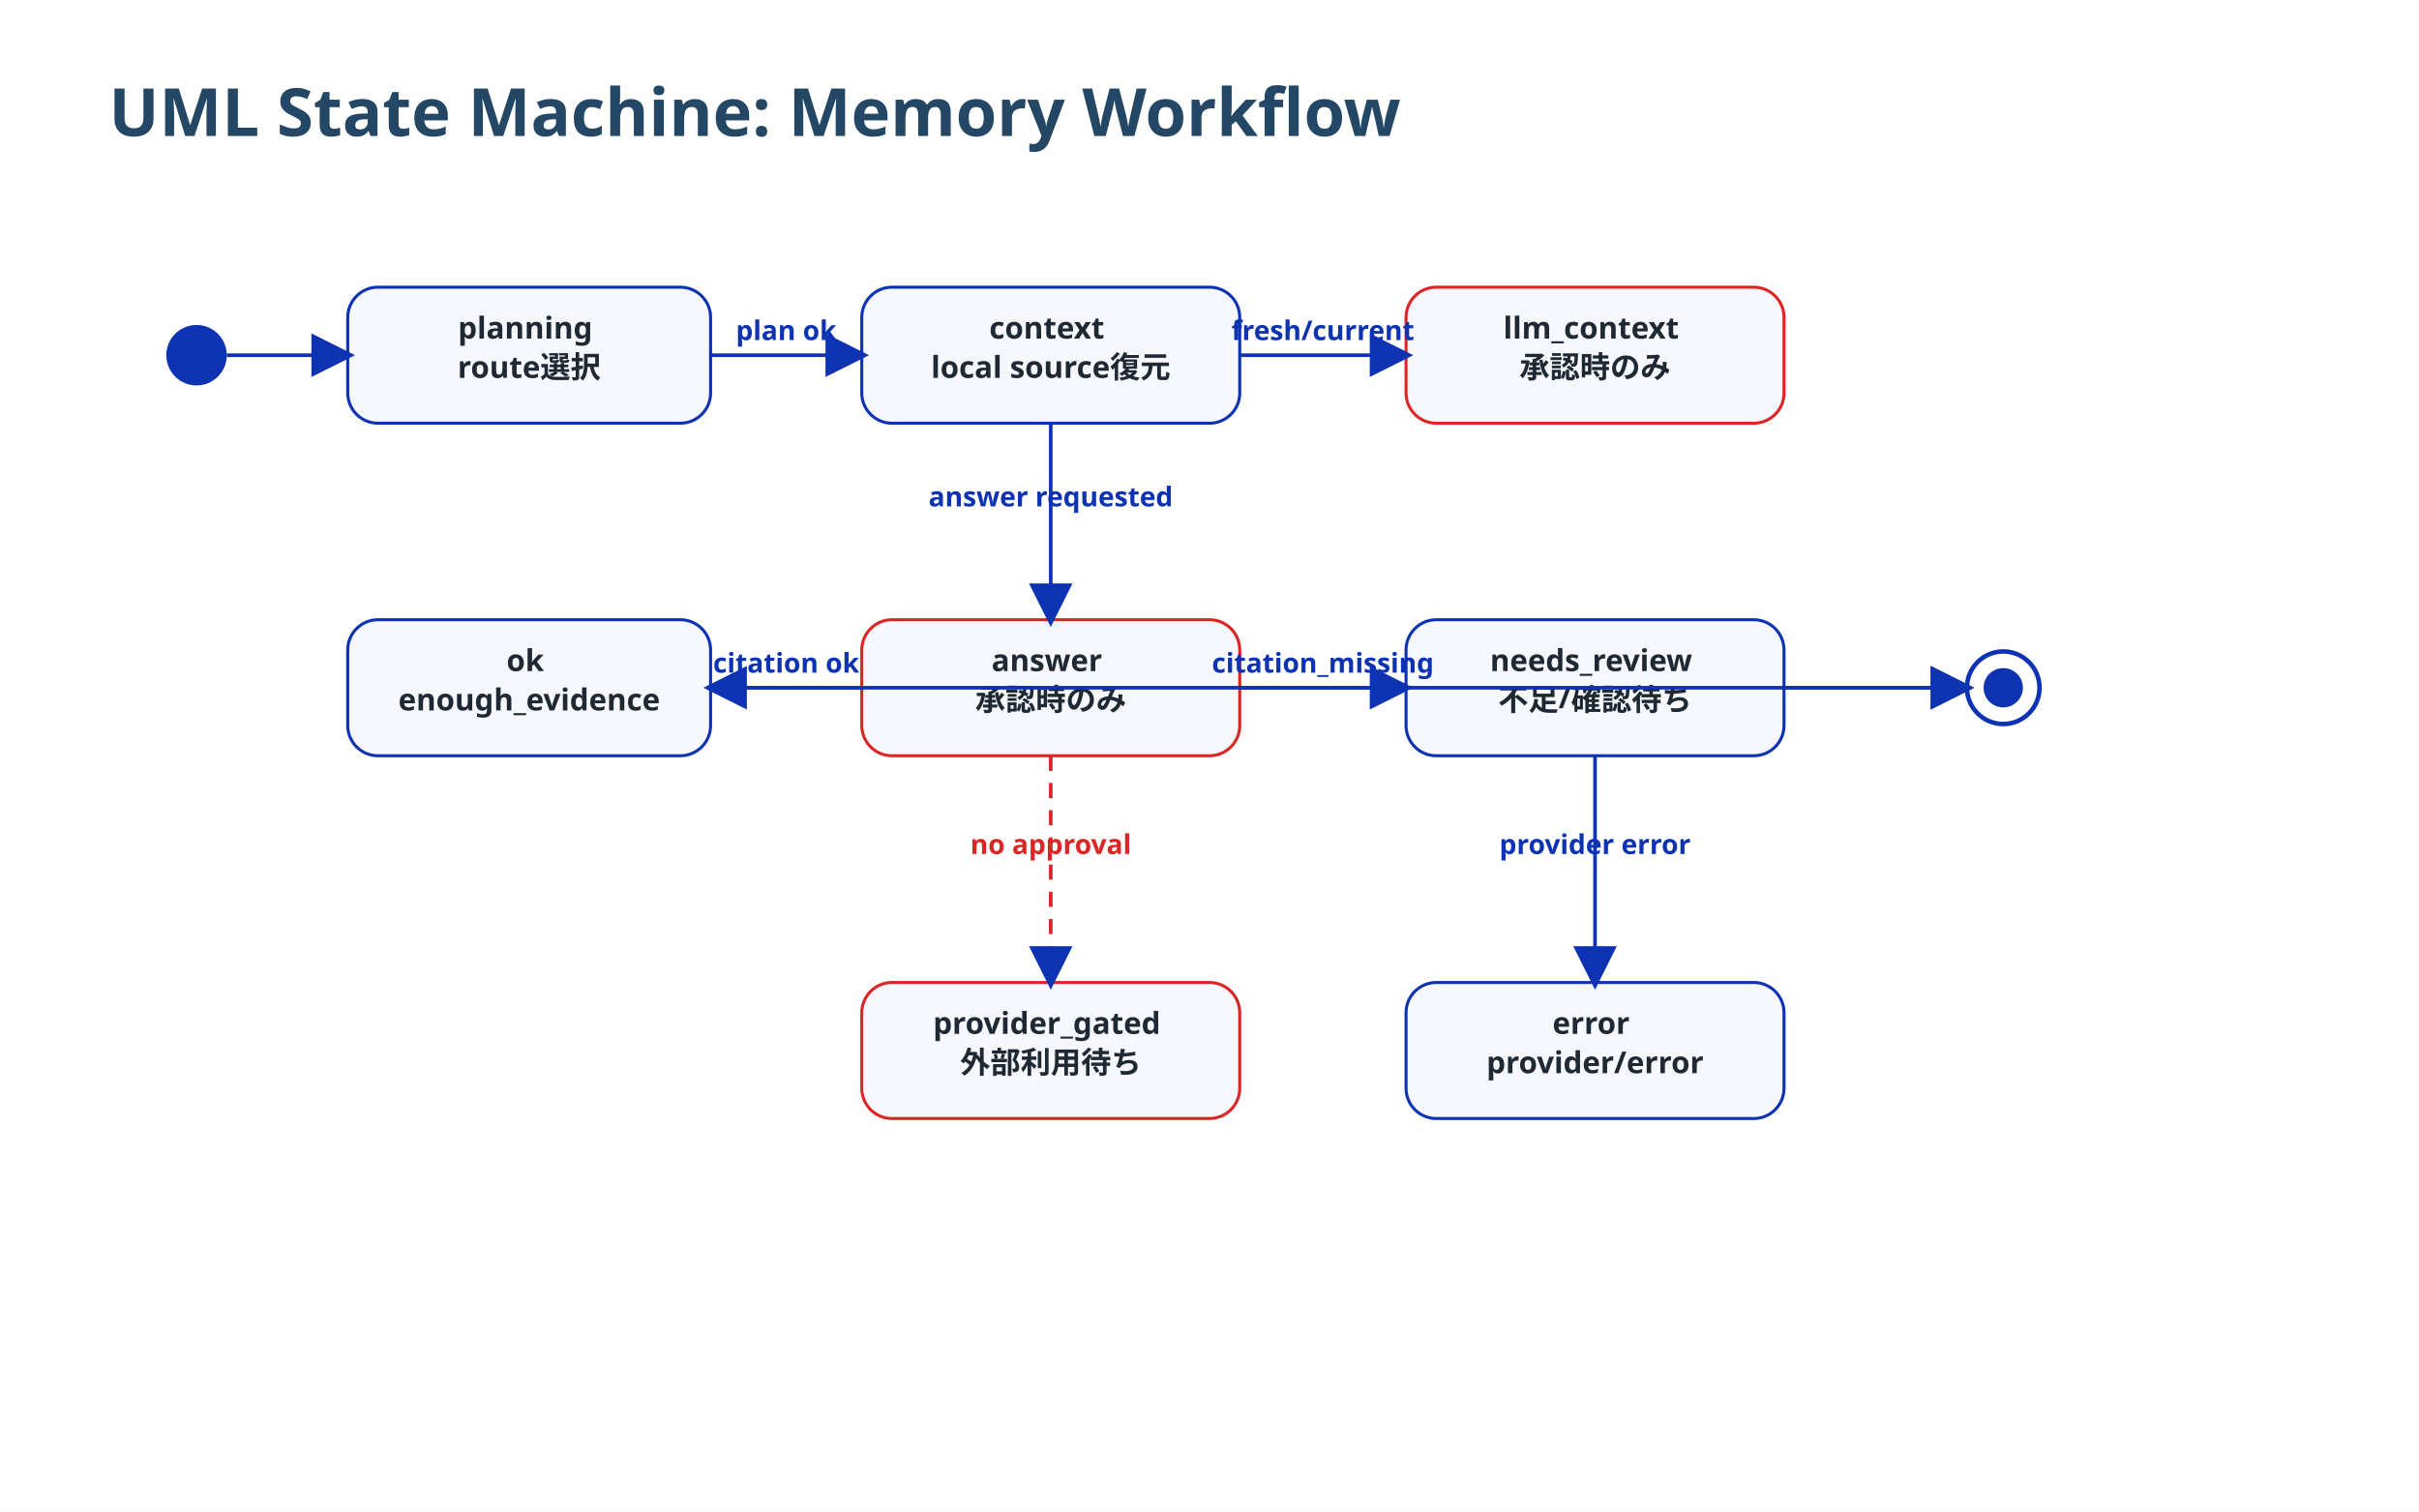
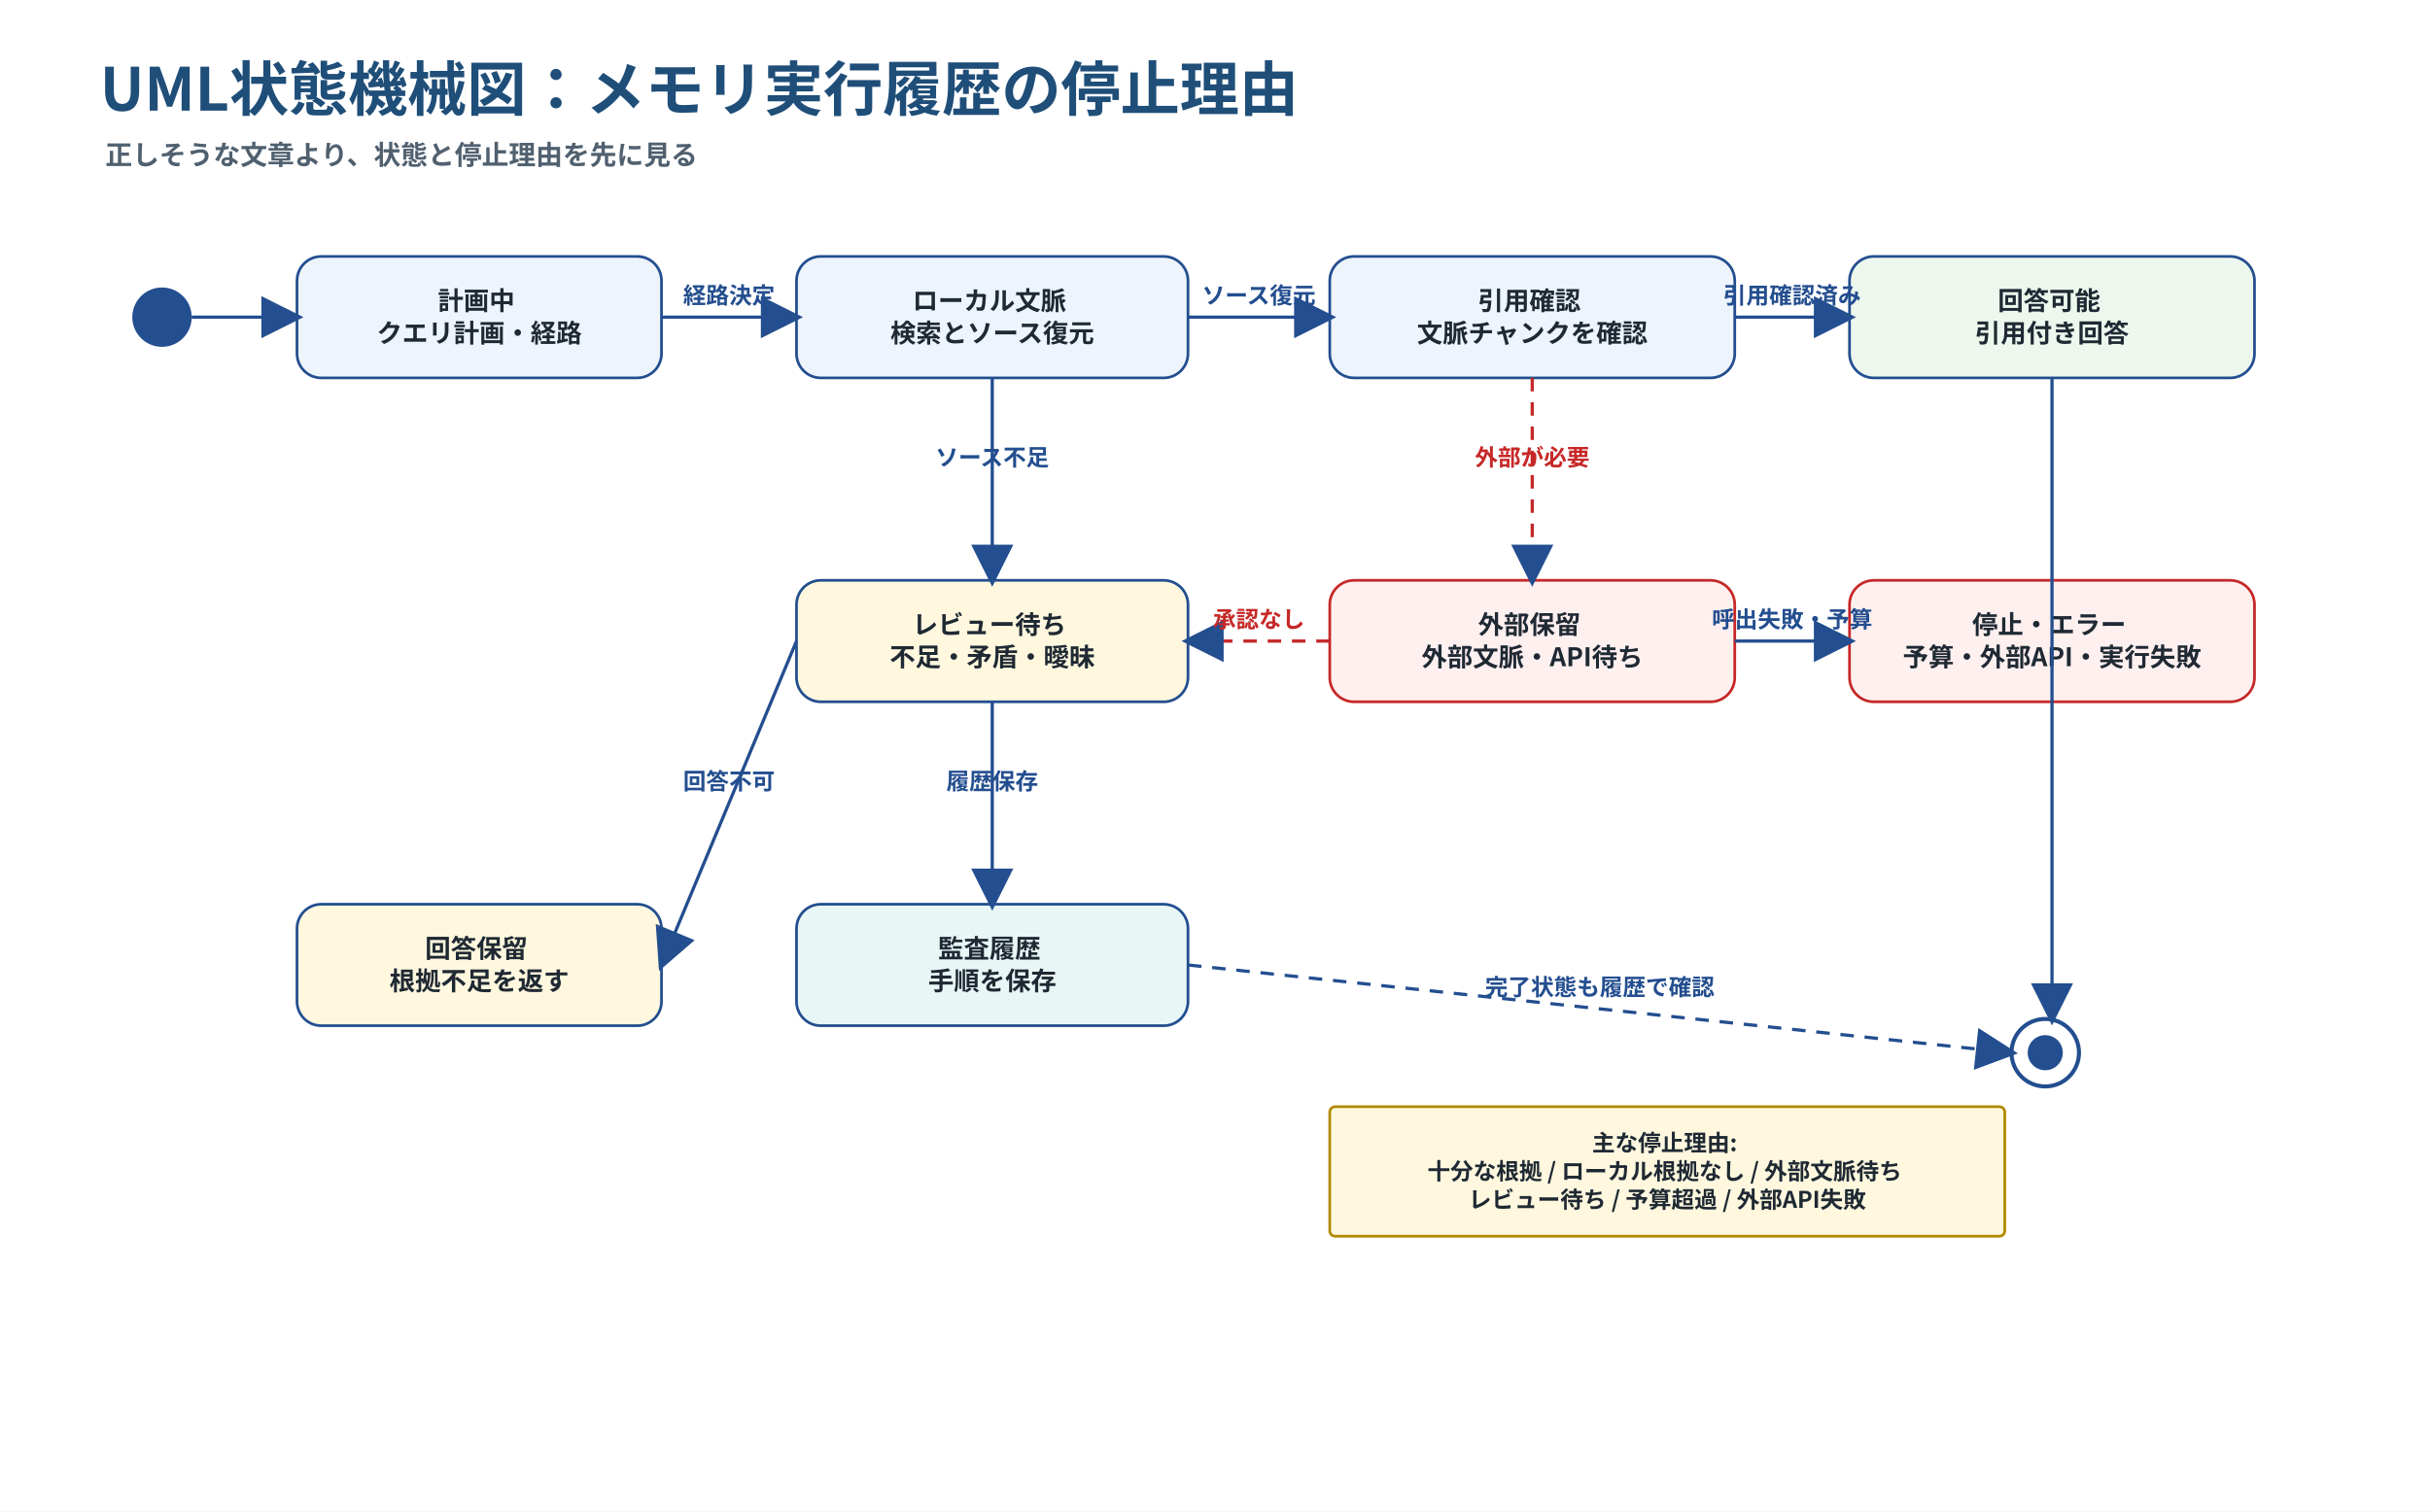
- <svg xmlns="http://www.w3.org/2000/svg" width="1600" height="1000" viewBox="0 0 1600 1000">
+ <svg xmlns="http://www.w3.org/2000/svg" width="1800" height="1120" viewBox="0 0 1800 1120">
  <defs>
-     <marker id="arrow" markerWidth="12" markerHeight="12" refX="10" refY="6" orient="auto">
-       <path d="M0,0 L12,6 L0,12 Z" fill="#0d32b2" />
+     <marker id="arrow" markerWidth="13" markerHeight="13" refX="11" refY="6.5" orient="auto">
+       <path d="M0,0 L13,6.5 L0,13 Z" fill="#234e8f" />
    </marker>
    <marker id="openArrow" markerWidth="14" markerHeight="14" refX="12" refY="7" orient="auto">
-       <path d="M1,1 L13,7 L1,13" fill="none" stroke="#0d32b2" stroke-width="2" />
+       <path d="M1,1 L13,7 L1,13" fill="none" stroke="#234e8f" stroke-width="2" />
    </marker>
    <style>
-     text { font-family: "Yu Gothic", "Meiryo", "Aptos", "Segoe UI", sans-serif; }
+     text { font-family: "Yu Gothic", "Meiryo", "Noto Sans CJK JP", "Aptos", "Segoe UI", sans-serif; }
  </style>
  </defs>
  <rect width="100%" height="100%" fill="#ffffff" />
-   <text x="72" y="90" font-size="44" font-weight="700" text-anchor="start" fill="#244766">
-     <tspan x="72" dy="0">UML State Machine: Memory Workflow</tspan>
+   <text x="74" y="82" font-size="44" font-weight="800" text-anchor="start" fill="#1f4e79">
+     <tspan x="74" dy="0">UML状態機械図：メモリ実行履歴の停止理由</tspan>
  </text>
-   <circle cx="130" cy="235" r="20" fill="#0d32b2" />
-   <rect x="230" y="190" width="240" height="90" rx="20" fill="#f7f8fe" stroke="#0d32b2" stroke-width="2" />
-   <text x="350" y="224" font-size="20" font-weight="700" text-anchor="middle" fill="#1f2933">
-     <tspan x="350" dy="0">planning</tspan>
-     <tspan x="350" dy="26">route選択</tspan>
+   <text x="78" y="122" font-size="20" font-weight="600" text-anchor="start" fill="#50606f">
+     <tspan x="78" dy="0">正しそうな文章より、状態と停止理由を先に見る</tspan>
  </text>
-   <rect x="570" y="190" width="250" height="90" rx="20" fill="#f7f8fe" stroke="#0d32b2" stroke-width="2" />
-   <text x="695" y="224" font-size="20" font-weight="700" text-anchor="middle" fill="#1f2933">
-     <tspan x="695" dy="0">context</tspan>
-     <tspan x="695" dy="26">local source復元</tspan>
+   <circle cx="120" cy="235" r="22" fill="#234e8f" />
+   <rect x="220" y="190" width="270" height="90" rx="18" fill="#edf4fb" stroke="#234e8f" stroke-width="2" />
+   <text x="355" y="229.65" font-size="19" font-weight="700" text-anchor="middle" fill="#1f2933">
+     <tspan x="355" dy="0">計画中</tspan>
+     <tspan x="355" dy="24">クエリ計画・経路</tspan>
  </text>
-   <rect x="930" y="190" width="250" height="90" rx="20" fill="#f7f8fe" stroke="#dc2626" stroke-width="2" />
-   <text x="1055" y="224" font-size="20" font-weight="700" text-anchor="middle" fill="#1f2933">
-     <tspan x="1055" dy="0">llm_context</tspan>
-     <tspan x="1055" dy="26">承認時のみ</tspan>
+   <rect x="590" y="190" width="290" height="90" rx="18" fill="#edf4fb" stroke="#234e8f" stroke-width="2" />
+   <text x="735" y="229.65" font-size="19" font-weight="700" text-anchor="middle" fill="#1f2933">
+     <tspan x="735" dy="0">ローカル文脈</tspan>
+     <tspan x="735" dy="24">検索とソース復元</tspan>
  </text>
-   <rect x="570" y="410" width="250" height="90" rx="20" fill="#f7f8fe" stroke="#dc2626" stroke-width="2" />
-   <text x="695" y="444" font-size="20" font-weight="700" text-anchor="middle" fill="#1f2933">
-     <tspan x="695" dy="0">answer</tspan>
-     <tspan x="695" dy="26">承認時のみ</tspan>
+   <rect x="985" y="190" width="300" height="90" rx="18" fill="#edf4fb" stroke="#234e8f" stroke-width="2" />
+   <text x="1135" y="229.65" font-size="19" font-weight="700" text-anchor="middle" fill="#1f2933">
+     <tspan x="1135" dy="0">引用確認</tspan>
+     <tspan x="1135" dy="24">文脈チャンクを確認</tspan>
  </text>
-   <rect x="930" y="410" width="250" height="90" rx="20" fill="#f7f8fe" stroke="#0d32b2" stroke-width="2" />
-   <text x="1055" y="444" font-size="20" font-weight="700" text-anchor="middle" fill="#1f2933">
-     <tspan x="1055" dy="0">needs_review</tspan>
-     <tspan x="1055" dy="26">不足/確認待ち</tspan>
+   <rect x="1370" y="190" width="300" height="90" rx="18" fill="#edf7ed" stroke="#234e8f" stroke-width="2" />
+   <text x="1520" y="229.65" font-size="19" font-weight="700" text-anchor="middle" fill="#1f2933">
+     <tspan x="1520" dy="0">回答可能</tspan>
+     <tspan x="1520" dy="24">引用付き回答</tspan>
  </text>
-   <rect x="230" y="410" width="240" height="90" rx="20" fill="#f7f8fe" stroke="#0d32b2" stroke-width="2" />
-   <text x="350" y="444" font-size="20" font-weight="700" text-anchor="middle" fill="#1f2933">
-     <tspan x="350" dy="0">ok</tspan>
-     <tspan x="350" dy="26">enough_evidence</tspan>
+   <rect x="590" y="430" width="290" height="90" rx="18" fill="#fff8df" stroke="#234e8f" stroke-width="2" />
+   <text x="735" y="469.65" font-size="19" font-weight="700" text-anchor="middle" fill="#1f2933">
+     <tspan x="735" dy="0">レビュー待ち</tspan>
+     <tspan x="735" dy="24">不足・矛盾・曖昧</tspan>
  </text>
-   <rect x="570" y="650" width="250" height="90" rx="20" fill="#f7f8fe" stroke="#dc2626" stroke-width="2" />
-   <text x="695" y="684" font-size="20" font-weight="700" text-anchor="middle" fill="#1f2933">
-     <tspan x="695" dy="0">provider_gated</tspan>
-     <tspan x="695" dy="26">外部利用待ち</tspan>
+   <rect x="985" y="430" width="300" height="90" rx="18" fill="#fff0f0" stroke="#c62828" stroke-width="2" />
+   <text x="1135" y="469.65" font-size="19" font-weight="700" text-anchor="middle" fill="#1f2933">
+     <tspan x="1135" dy="0">外部保留</tspan>
+     <tspan x="1135" dy="24">外部文脈・API待ち</tspan>
  </text>
-   <rect x="930" y="650" width="250" height="90" rx="20" fill="#f7f8fe" stroke="#0d32b2" stroke-width="2" />
-   <text x="1055" y="684" font-size="20" font-weight="700" text-anchor="middle" fill="#1f2933">
-     <tspan x="1055" dy="0">error</tspan>
-     <tspan x="1055" dy="26">provider/error</tspan>
+   <rect x="1370" y="430" width="300" height="90" rx="18" fill="#fff0f0" stroke="#c62828" stroke-width="2" />
+   <text x="1520" y="469.65" font-size="19" font-weight="700" text-anchor="middle" fill="#1f2933">
+     <tspan x="1520" dy="0">停止・エラー</tspan>
+     <tspan x="1520" dy="24">予算・外部API・実行失敗</tspan>
  </text>
-   <circle cx="1325" cy="455" r="24" fill="#ffffff" stroke="#0d32b2" stroke-width="3" />
-   <circle cx="1325" cy="455" r="13" fill="#0d32b2" />
-   <line x1="150" y1="235" x2="230" y2="235" stroke="#0d32b2" stroke-width="2.4" marker-end="url(#arrow)" />
-   <line x1="470" y1="235" x2="570" y2="235" stroke="#0d32b2" stroke-width="2.4" marker-end="url(#arrow)" />
-   <text x="520" y="225" font-size="18" font-weight="600" text-anchor="middle" fill="#0d32b2">
-     <tspan x="520" dy="0">plan ok</tspan>
+   <rect x="220" y="670" width="270" height="90" rx="18" fill="#fff8df" stroke="#234e8f" stroke-width="2" />
+   <text x="355" y="709.65" font-size="19" font-weight="700" text-anchor="middle" fill="#1f2933">
+     <tspan x="355" dy="0">回答保留</tspan>
+     <tspan x="355" dy="24">根拠不足を返す</tspan>
  </text>
-   <line x1="820" y1="235" x2="930" y2="235" stroke="#0d32b2" stroke-width="2.4" marker-end="url(#arrow)" />
-   <text x="875" y="225" font-size="18" font-weight="600" text-anchor="middle" fill="#0d32b2">
-     <tspan x="875" dy="0">fresh/current</tspan>
+   <rect x="590" y="670" width="290" height="90" rx="18" fill="#e8f7f6" stroke="#234e8f" stroke-width="2" />
+   <text x="735" y="709.65" font-size="19" font-weight="700" text-anchor="middle" fill="#1f2933">
+     <tspan x="735" dy="0">監査履歴</tspan>
+     <tspan x="735" dy="24">手順を保存</tspan>
  </text>
-   <line x1="695" y1="280" x2="695" y2="410" stroke="#0d32b2" stroke-width="2.4" marker-end="url(#arrow)" />
-   <text x="695" y="335" font-size="18" font-weight="600" text-anchor="middle" fill="#0d32b2">
-     <tspan x="695" dy="0">answer requested</tspan>
+   <circle cx="1515" cy="780" r="25" fill="#ffffff" stroke="#234e8f" stroke-width="3" />
+   <circle cx="1515" cy="780" r="13" fill="#234e8f" />
+   <line x1="142" y1="235" x2="220" y2="235" stroke="#234e8f" stroke-width="2.4" marker-end="url(#arrow)" />
+   <line x1="490" y1="235" x2="590" y2="235" stroke="#234e8f" stroke-width="2.4" marker-end="url(#arrow)" />
+   <text x="540" y="225" font-size="17" font-weight="700" text-anchor="middle" fill="#234e8f">
+     <tspan x="540" dy="0">経路決定</tspan>
  </text>
-   <line x1="570" y1="455" x2="470" y2="455" stroke="#0d32b2" stroke-width="2.4" marker-end="url(#arrow)" />
-   <text x="520" y="445" font-size="18" font-weight="600" text-anchor="middle" fill="#0d32b2">
-     <tspan x="520" dy="0">citation ok</tspan>
+   <line x1="880" y1="235" x2="985" y2="235" stroke="#234e8f" stroke-width="2.4" marker-end="url(#arrow)" />
+   <text x="932.5" y="225" font-size="17" font-weight="700" text-anchor="middle" fill="#234e8f">
+     <tspan x="932.5" dy="0">ソース復元</tspan>
  </text>
-   <line x1="820" y1="455" x2="930" y2="455" stroke="#0d32b2" stroke-width="2.4" marker-end="url(#arrow)" />
-   <text x="875" y="445" font-size="18" font-weight="600" text-anchor="middle" fill="#0d32b2">
-     <tspan x="875" dy="0">citation_missing</tspan>
+   <line x1="1285" y1="235" x2="1370" y2="235" stroke="#234e8f" stroke-width="2.4" marker-end="url(#arrow)" />
+   <text x="1327.5" y="225" font-size="17" font-weight="700" text-anchor="middle" fill="#234e8f">
+     <tspan x="1327.5" dy="0">引用確認済み</tspan>
  </text>
-   <line x1="1055" y1="500" x2="1055" y2="650" stroke="#0d32b2" stroke-width="2.4" marker-end="url(#arrow)" />
-   <text x="1055" y="565" font-size="18" font-weight="600" text-anchor="middle" fill="#0d32b2">
-     <tspan x="1055" dy="0">provider error</tspan>
+   <line x1="1135" y1="280" x2="1135" y2="430" stroke="#c62828" stroke-width="2.4" stroke-dasharray="10 8" marker-end="url(#arrow)" />
+   <text x="1135" y="345" font-size="17" font-weight="700" text-anchor="middle" fill="#c62828">
+     <tspan x="1135" dy="0">外部が必要</tspan>
  </text>
-   <line x1="695" y1="500" x2="695" y2="650" stroke="#dc2626" stroke-width="2.4" stroke-dasharray="10 8" marker-end="url(#arrow)" />
-   <text x="695" y="565" font-size="18" font-weight="600" text-anchor="middle" fill="#dc2626">
-     <tspan x="695" dy="0">no approval</tspan>
+   <line x1="1285" y1="475" x2="1370" y2="475" stroke="#234e8f" stroke-width="2.4" marker-end="url(#arrow)" />
+   <text x="1327.5" y="465" font-size="17" font-weight="700" text-anchor="middle" fill="#234e8f">
+     <tspan x="1327.5" dy="0">呼出失敗・予算</tspan>
  </text>
-   <line x1="1180" y1="455" x2="1301" y2="455" stroke="#0d32b2" stroke-width="2.4" marker-end="url(#arrow)" />
-   <line x1="470" y1="455" x2="1301" y2="455" stroke="#0d32b2" stroke-width="2.4" marker-end="url(#arrow)" />
+   <line x1="985" y1="475" x2="880" y2="475" stroke="#c62828" stroke-width="2.4" stroke-dasharray="10 8" marker-end="url(#arrow)" />
+   <text x="932.5" y="465" font-size="17" font-weight="700" text-anchor="middle" fill="#c62828">
+     <tspan x="932.5" dy="0">承認なし</tspan>
+   </text>
+   <line x1="735" y1="280" x2="735" y2="430" stroke="#234e8f" stroke-width="2.4" marker-end="url(#arrow)" />
+   <text x="735" y="345" font-size="17" font-weight="700" text-anchor="middle" fill="#234e8f">
+     <tspan x="735" dy="0">ソース不足</tspan>
+   </text>
+   <line x1="590" y1="475" x2="490" y2="715" stroke="#234e8f" stroke-width="2.4" marker-end="url(#arrow)" />
+   <text x="540" y="585" font-size="17" font-weight="700" text-anchor="middle" fill="#234e8f">
+     <tspan x="540" dy="0">回答不可</tspan>
+   </text>
+   <line x1="735" y1="520" x2="735" y2="670" stroke="#234e8f" stroke-width="2.4" marker-end="url(#arrow)" />
+   <text x="735" y="585" font-size="17" font-weight="700" text-anchor="middle" fill="#234e8f">
+     <tspan x="735" dy="0">履歴保存</tspan>
+   </text>
+   <line x1="1520" y1="280" x2="1520" y2="755" stroke="#234e8f" stroke-width="2.4" marker-end="url(#arrow)" />
+   <line x1="880" y1="715" x2="1490" y2="780" stroke="#234e8f" stroke-width="2.4" stroke-dasharray="10 8" marker-end="url(#arrow)" />
+   <text x="1185" y="737.5" font-size="17" font-weight="700" text-anchor="middle" fill="#234e8f">
+     <tspan x="1185" dy="0">完了状態も履歴で確認</tspan>
+   </text>
+   <rect x="985" y="820" width="500" height="96" rx="4" fill="#fff8df" stroke="#b08900" stroke-width="2" />
+   <text x="1235" y="852.95" font-size="17" font-weight="650" text-anchor="middle" fill="#1f2933">
+     <tspan x="1235" dy="0">主な停止理由:</tspan>
+     <tspan x="1235" dy="21">十分な根拠 / ローカル根拠なし / 外部文脈待ち</tspan>
+     <tspan x="1235" dy="21">レビュー待ち / 予算超過 / 外部API失敗</tspan>
+   </text>
</svg>
